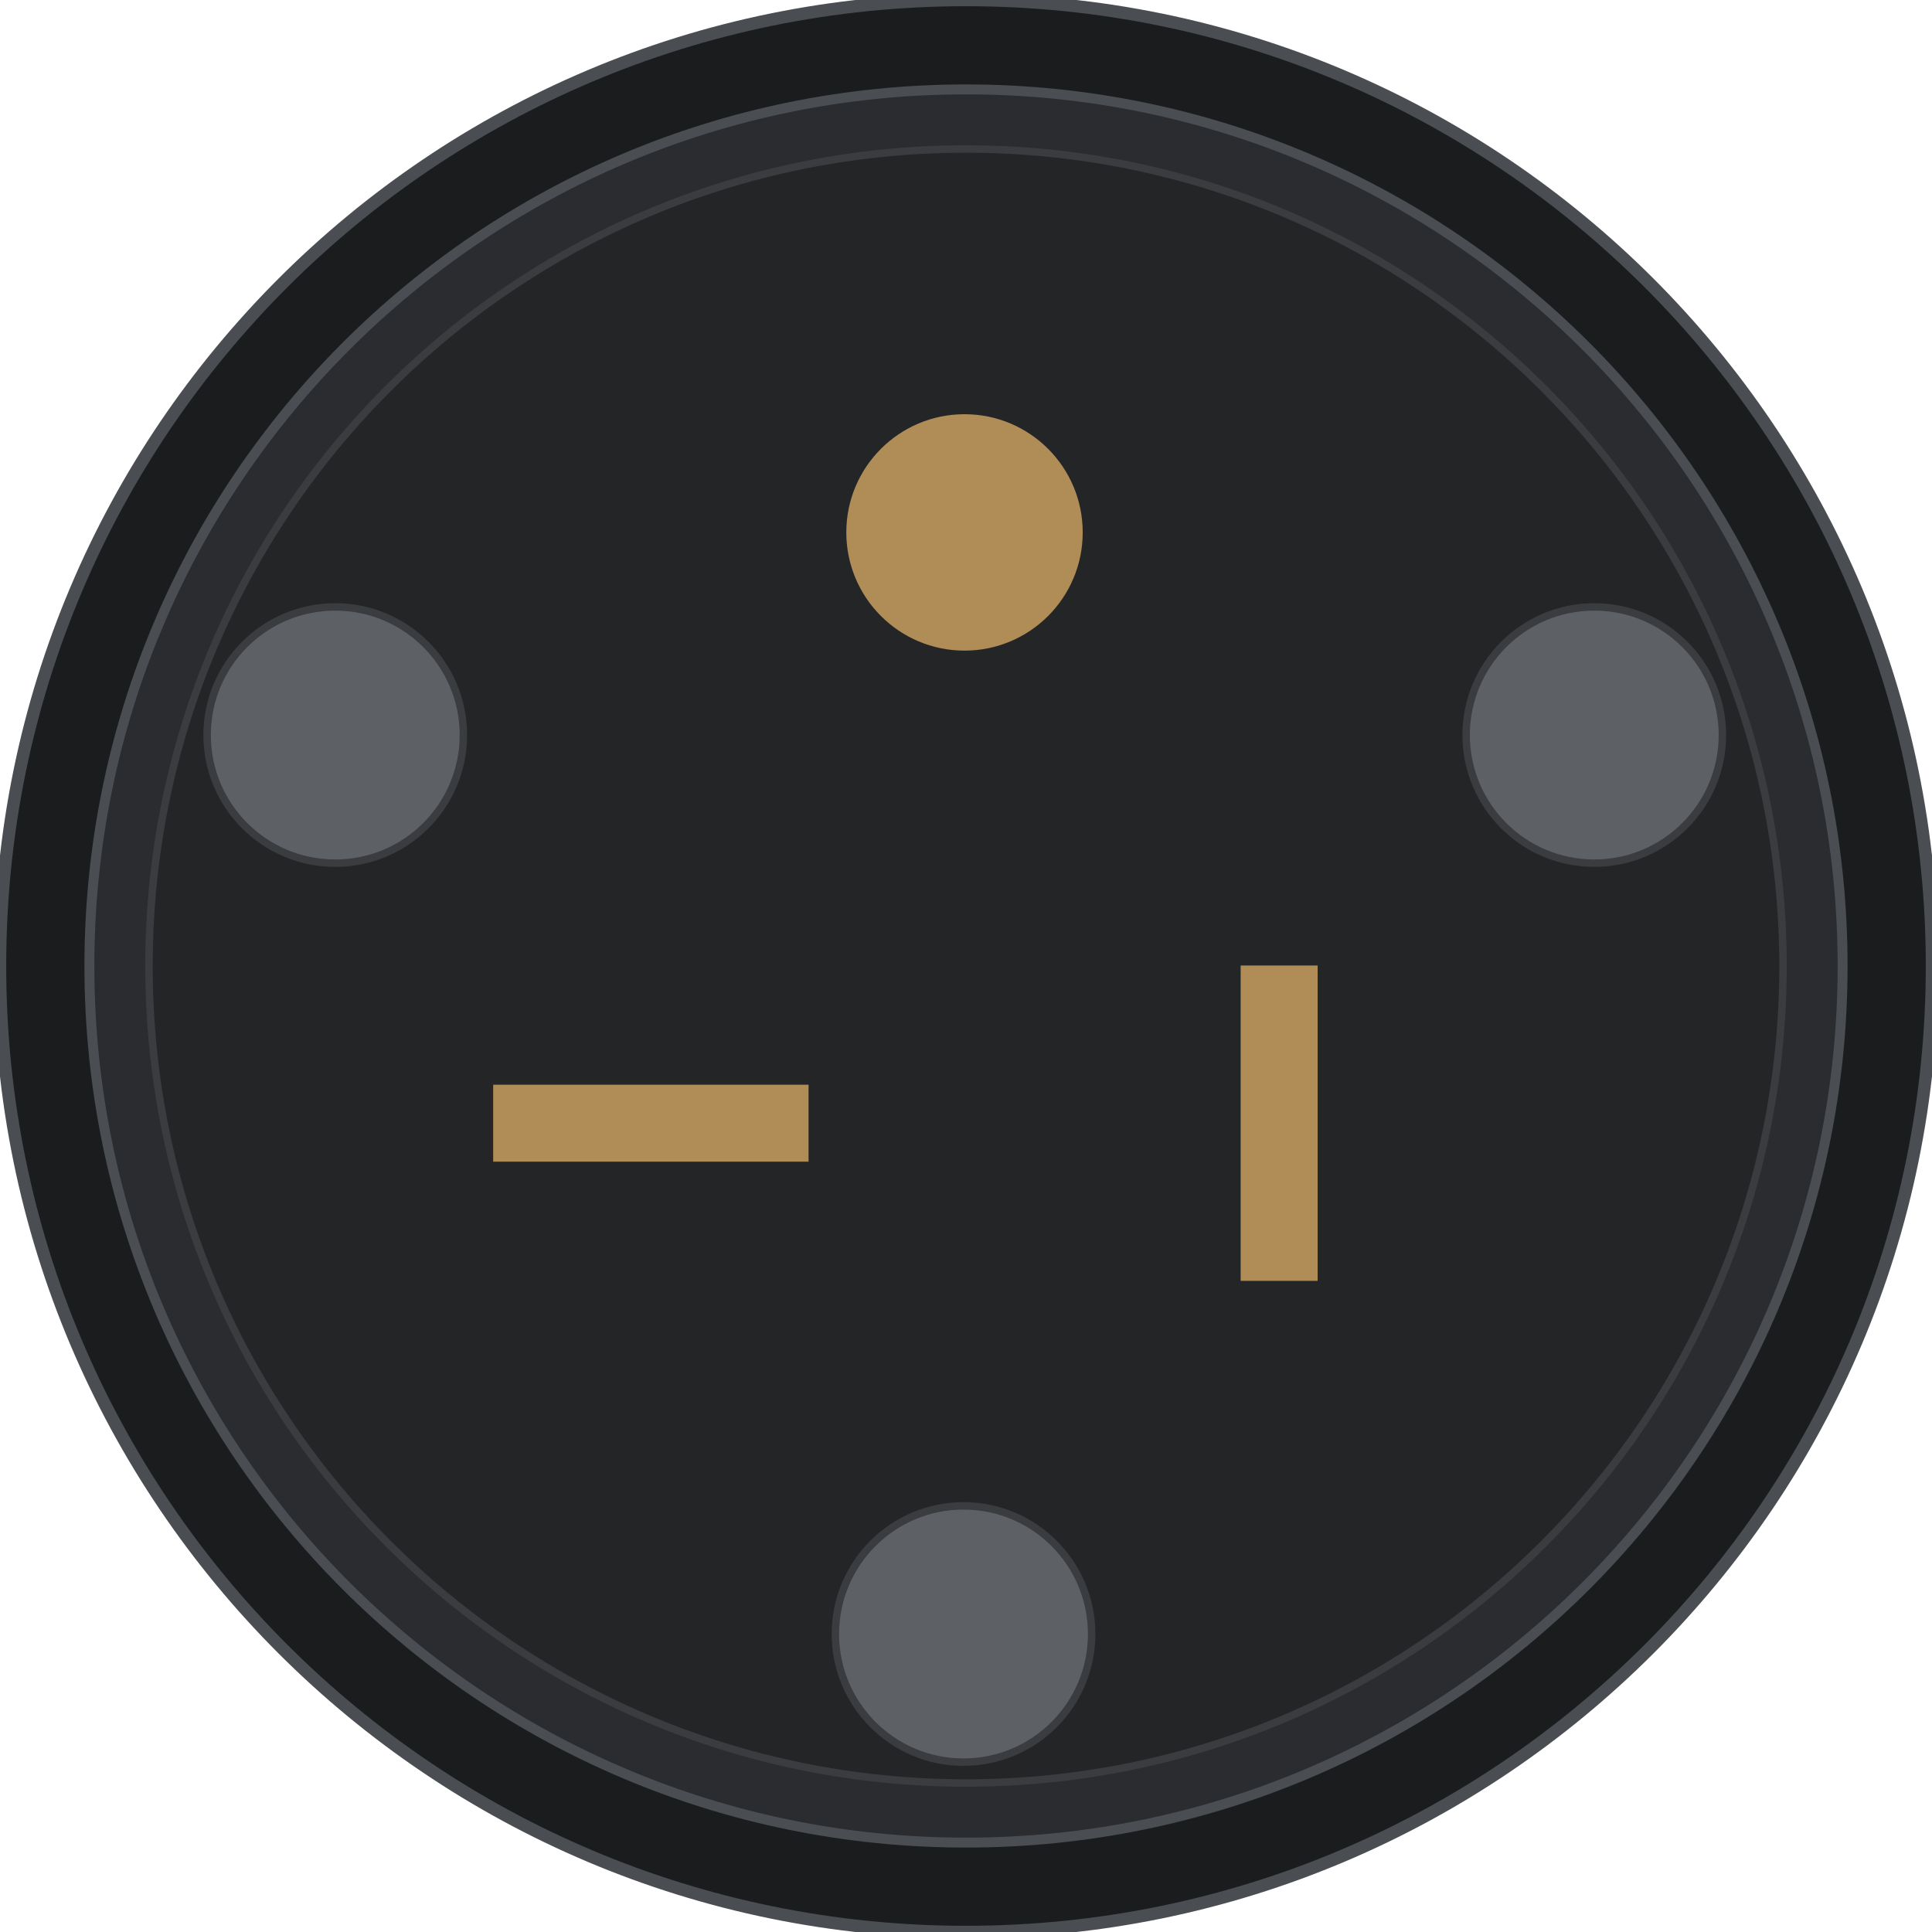
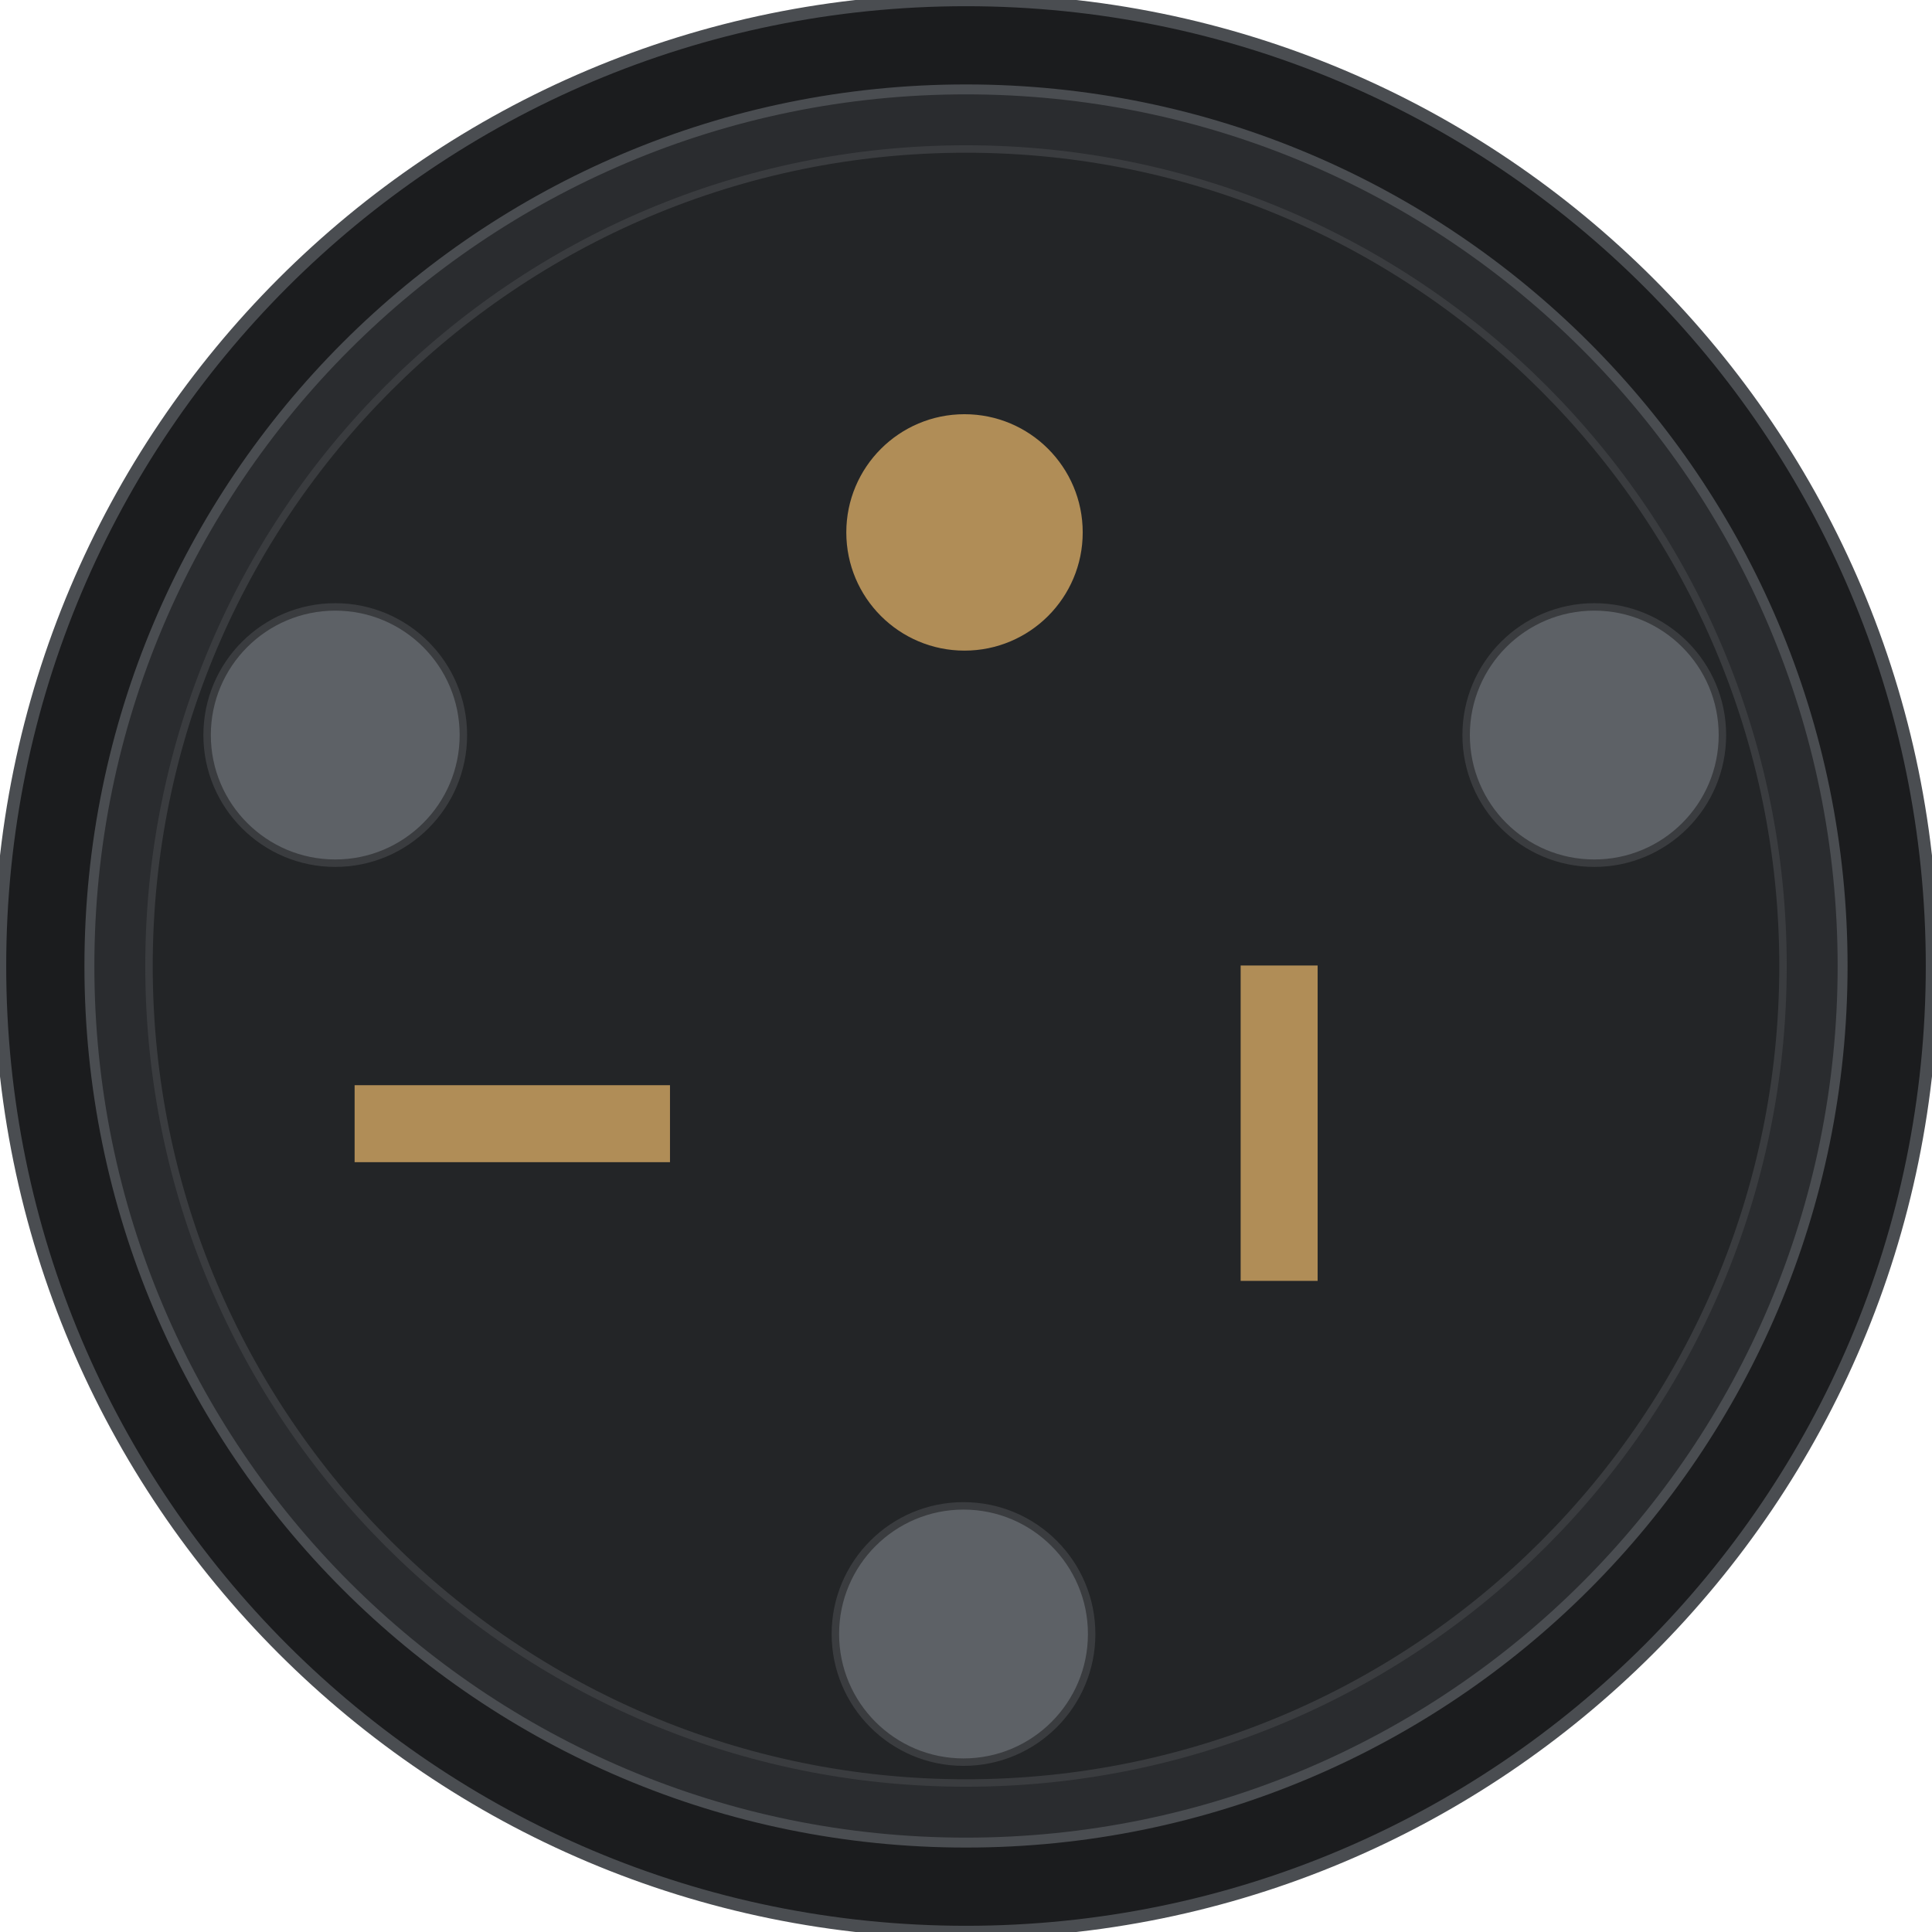
<svg xmlns="http://www.w3.org/2000/svg" width="38.9mm" height="38.9mm" viewBox="0 0 38.9 38.9">
  <circle id="grip" cx="19.45" cy="19.45" r="19.45" fill="#1b1c1e" stroke="#4a4d51" stroke-width="0.25" />
  <circle id="face" cx="19.45" cy="19.45" r="17.65" fill="#2a2c2f" stroke="#4a4d51" stroke-width="0.2" />
  <circle id="insulator" cx="19.45" cy="19.45" r="16.45" fill="#232527" stroke="#3a3c3f" stroke-width="0.15" />
  <g id="screws" fill="#5d6166" stroke="#3a3c3f" stroke-width="0.15">
    <circle cx="19.4" cy="32.9" r="2.58" />
    <circle cx="6.75" cy="14.8" r="2.58" />
    <circle cx="32.1" cy="14.8" r="2.58" />
  </g>
  <circle id="pin-g" cx="19.42" cy="10.72" r="2.38" fill="#b08d57" />
  <rect id="blade-line" x="24.98" y="19.44" width="1.55" height="6.35" fill="#b08d57" />
-   <rect id="blade-neutral" x="9.93" y="21.84" width="6.35" height="1.55" fill="#b08d57" />
+   <rect id="blade-neutral" x="7.14" y="21.85" width="6.35" height="1.55" fill="#b08d57" />
</svg>
